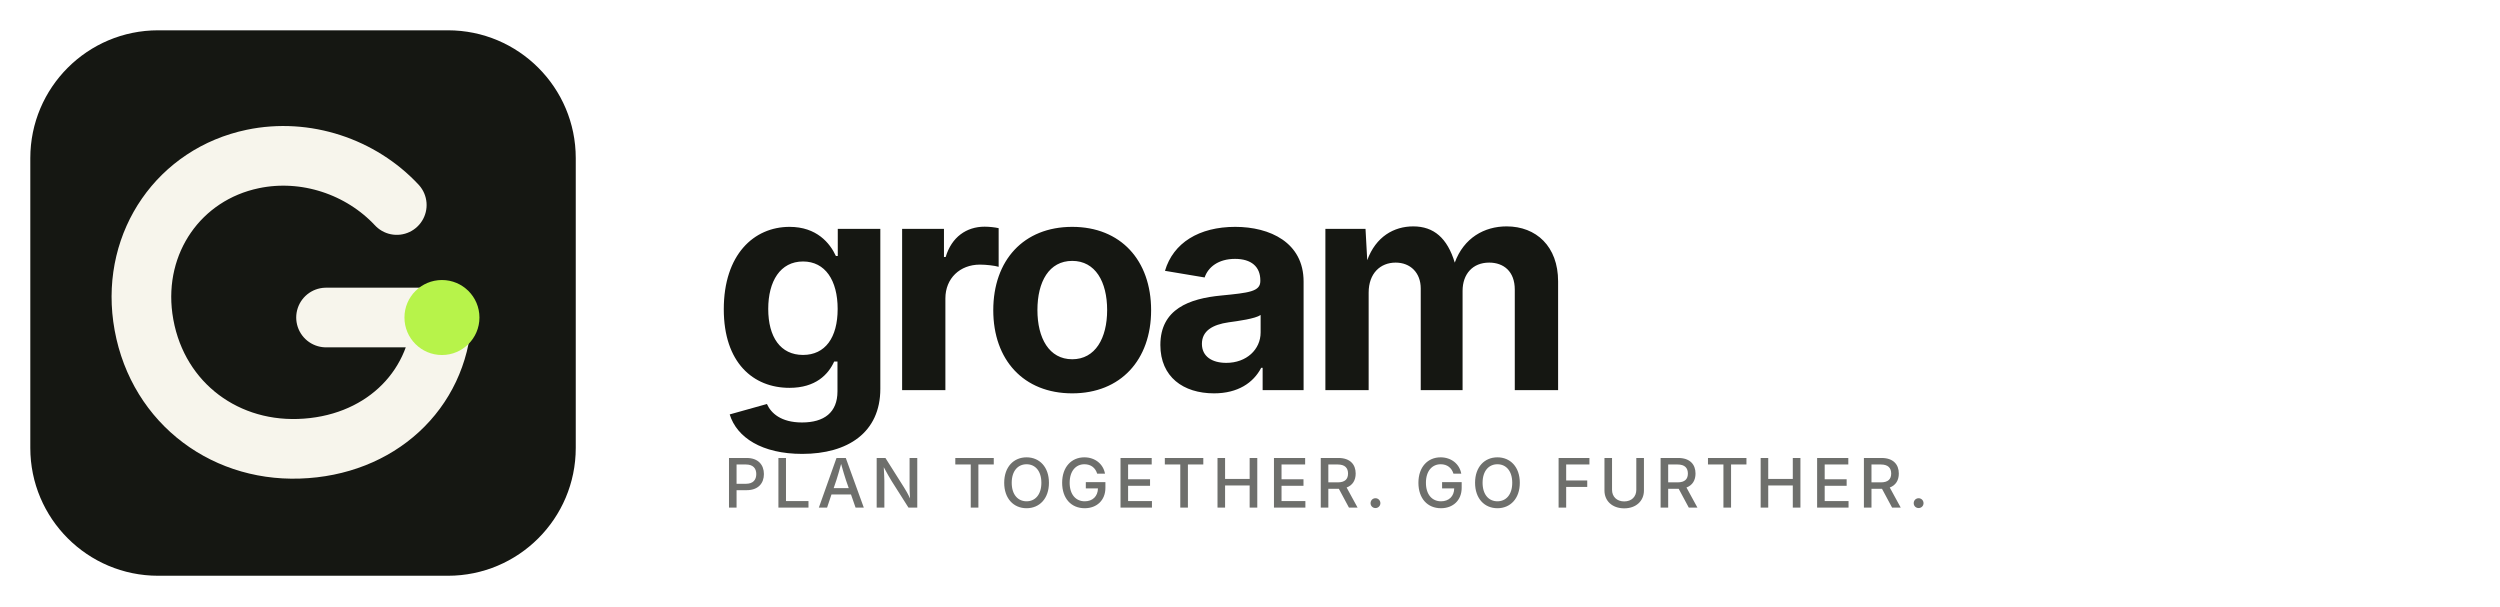
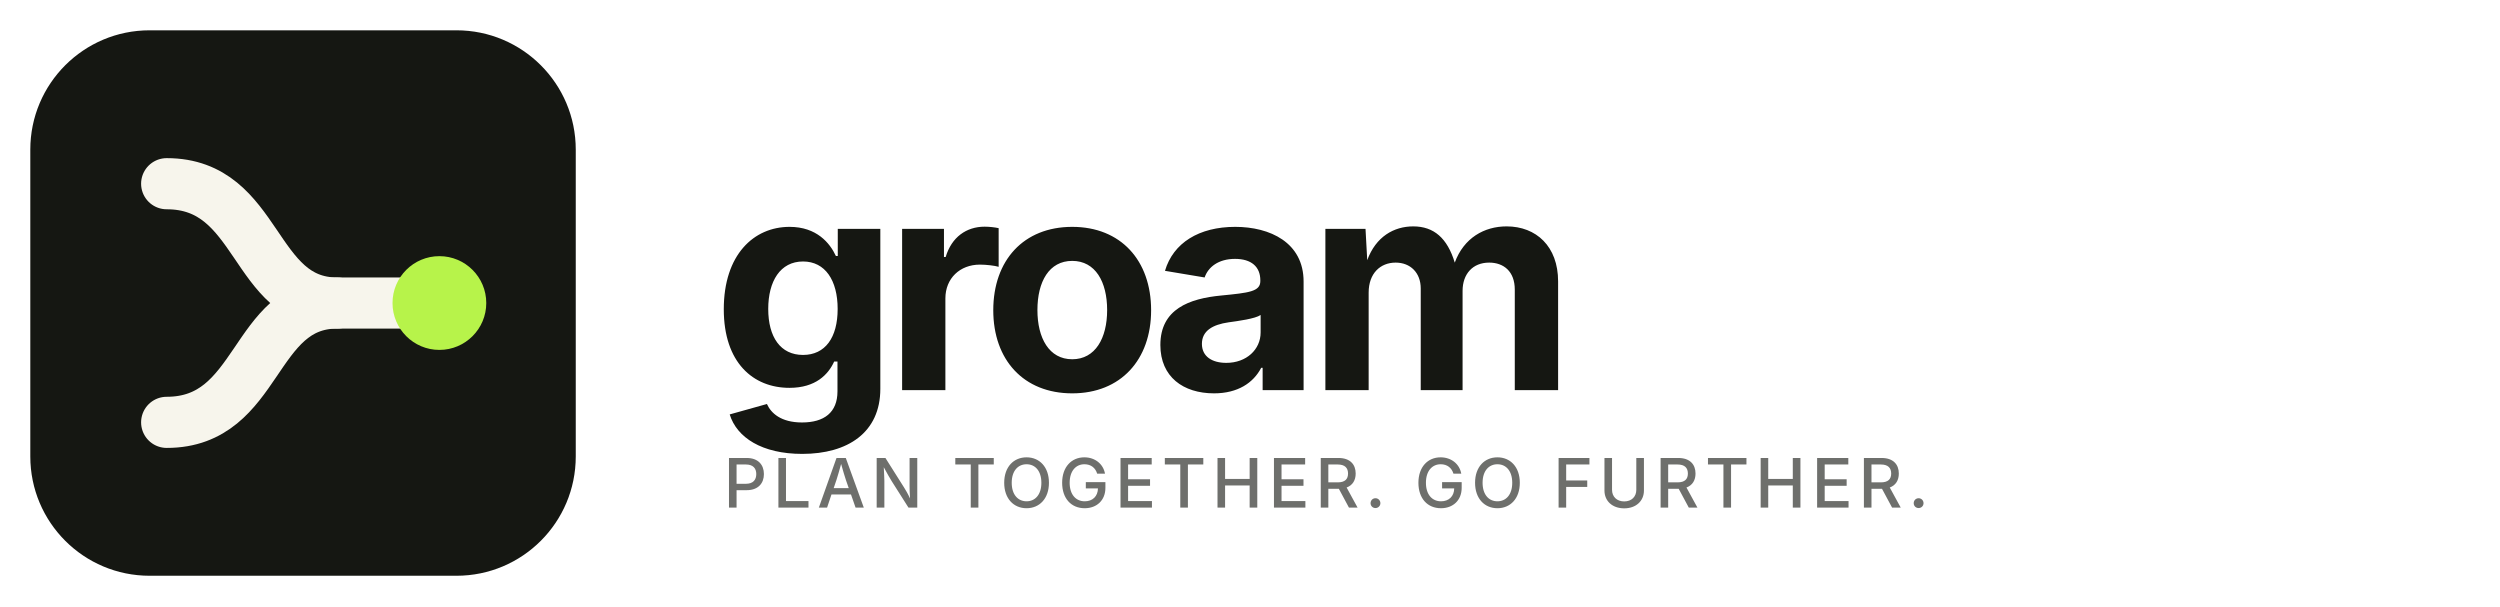
<svg xmlns="http://www.w3.org/2000/svg" viewBox="0 0 660 160" fill="none">
-   <rect x="8" y="8" width="144" height="144" rx="33.75" fill="#151712" />
-   <path d="M43 20.5C38.8 16 32.3 13.8 26.1 15.1C17.5 16.9 12 24.8 13.2 33.7C14.5 43.2 22.3 49.4 31.5 49.1C40.9 48.8 47.8 42.4 48.3 33.7H34.7" stroke="#f7f5ec" stroke-width="7" stroke-linecap="round" stroke-linejoin="round" transform="translate(8 8) scale(2.25)" />
-   <circle cx="116.675" cy="83.825" r="9.9" fill="#b7f34a" />
+   <rect x="8" y="8" width="144" height="144" rx="31.5" fill="#151712" />
+   <path d="M16 18C27 18 26 32 36 32H48" stroke="#f7f5ec" stroke-width="6" stroke-linecap="round" stroke-linejoin="round" transform="translate(8 8) scale(2.25)" />
+   <path d="M16 46C27 46 26 32 36 32" stroke="#f7f5ec" stroke-width="6" stroke-linecap="round" stroke-linejoin="round" transform="translate(8 8) scale(2.25)" />
+   <circle cx="116" cy="80" r="12.375" fill="#b7f34a" />
  <text x="188" y="103" fill="#151712" font-family="Google Sans Flex, Inter, ui-sans-serif, system-ui, sans-serif" font-size="78" font-weight="650" letter-spacing="-4">groam</text>
  <text x="191" y="134" fill="#151712" fill-opacity="0.62" font-family="Google Sans Flex, Inter, ui-sans-serif, system-ui, sans-serif" font-size="18" font-weight="550" letter-spacing="1.5">PLAN TOGETHER. GO FURTHER.</text>
</svg>
